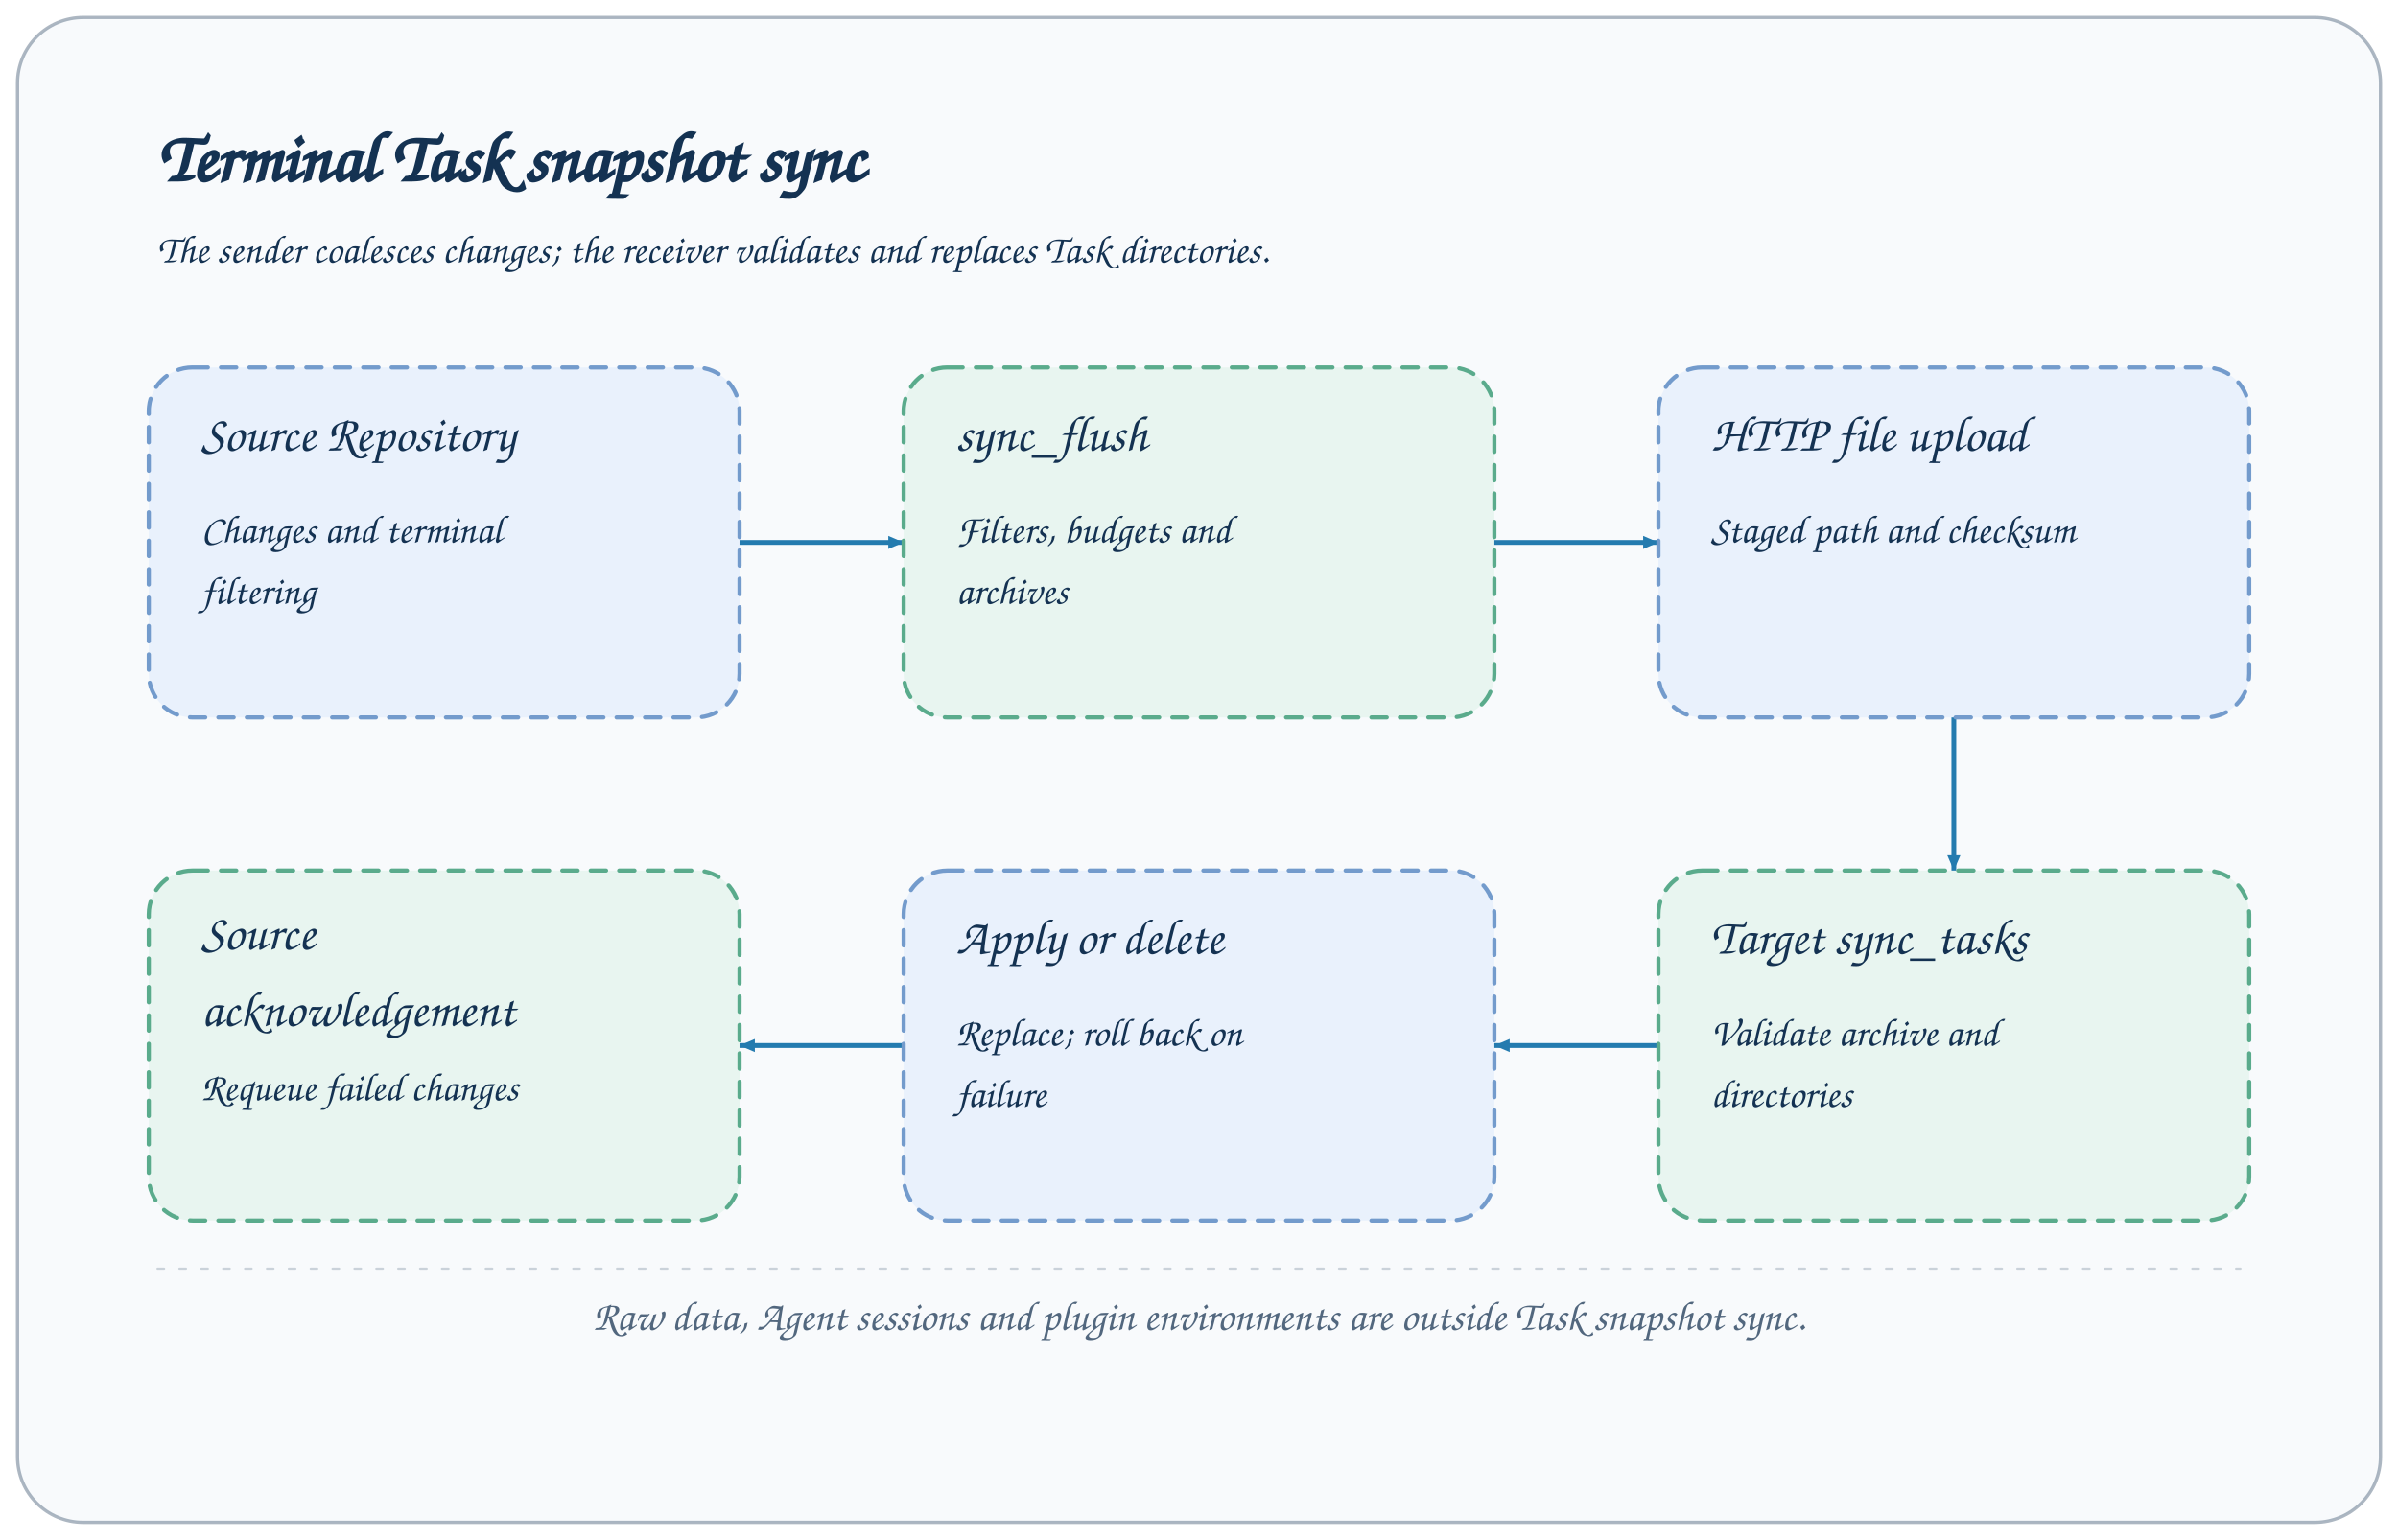
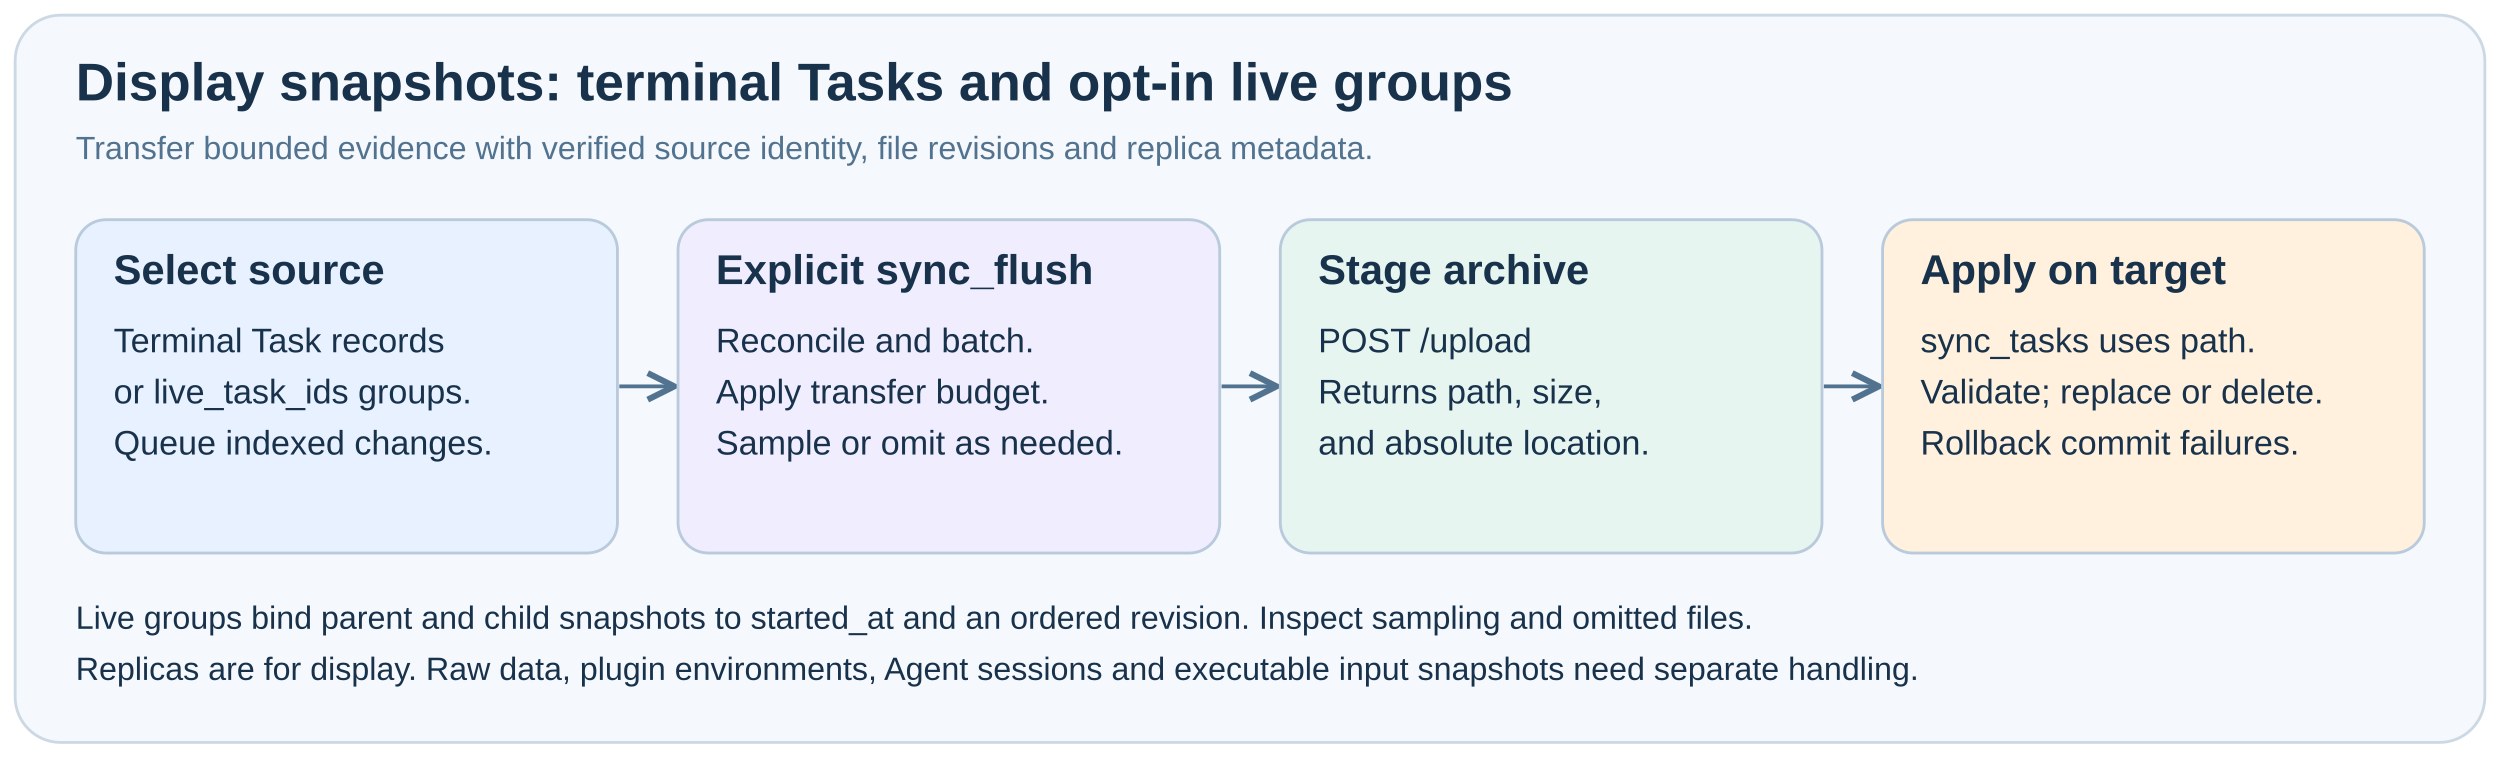
- <svg xmlns="http://www.w3.org/2000/svg" width="1096" height="704" viewBox="0 0 1096 704" role="img" aria-labelledby="title desc">
+ <svg xmlns="http://www.w3.org/2000/svg" width="1320" height="400" viewBox="0 0 1320 400" role="img" aria-labelledby="title desc">
  <defs>
-     <marker id="arrow" viewBox="0 0 8 6" refX="7" refY="3" markerWidth="8" markerHeight="6" markerUnits="userSpaceOnUse" orient="auto-start-reverse">
-       <path d="M 0 0 L 7 3 L 0 6 z" fill="#247baf" />
+     <marker id="arrow" markerWidth="9" markerHeight="9" refX="8" refY="4.5" orient="auto">
+       <path d="M1 1 L8 4.5 L1 8" fill="none" stroke="#52738f" stroke-width="1.6" />
    </marker>
  </defs>
-   <rect x="8" y="8" width="1080.0" height="688.0" rx="30" fill="#f8fafc" stroke="#143252" stroke-width="1.5" stroke-linejoin="round" stroke-opacity="0.35" />
-   <g transform="translate(28 28)" font-family="'Comic Sans MS', 'Chalkboard SE', 'Comic Neue', cursive" data-diagram-content="true">
-     <path d="M 385 450 H 310" fill="none" stroke="#247baf" stroke-width="2.2" stroke-linecap="round" stroke-linejoin="round" marker-end="url(#arrow)" />
-     <path d="M 730 450 H 655" fill="none" stroke="#247baf" stroke-width="2.2" stroke-linecap="round" stroke-linejoin="round" marker-end="url(#arrow)" />
-     <path d="M 865 300 V 370" fill="none" stroke="#247baf" stroke-width="2.2" stroke-linecap="round" stroke-linejoin="round" marker-end="url(#arrow)" />
-     <path d="M 655 220 H 730" fill="none" stroke="#247baf" stroke-width="2.2" stroke-linecap="round" stroke-linejoin="round" marker-end="url(#arrow)" />
-     <path d="M 310 220 H 385" fill="none" stroke="#247baf" stroke-width="2.2" stroke-linecap="round" stroke-linejoin="round" marker-end="url(#arrow)" />
-     <g font-family="'Comic Sans MS', 'Chalkboard SE', 'Comic Neue', cursive" fill="#143252">
-       <text x="44" y="55" font-size="32" font-weight="700" text-anchor="start">Terminal Task snapshot sync</text>
-       <rect x="40" y="140" width="270" height="160" rx="20" fill="#e9f1fc" stroke="#739bcc" stroke-width="1.9" stroke-dasharray="7 6" stroke-linecap="round" />
-       <text x="64.0" y="178" text-anchor="start" font-size="23.0" font-weight="600">Source Repository</text>
-       <rect x="385" y="140" width="270" height="160" rx="20" fill="#e8f5f0" stroke="#5aab8c" stroke-width="1.9" stroke-dasharray="7 6" stroke-linecap="round" />
-       <text x="409.0" y="178" text-anchor="start" font-size="23.0" font-weight="600">sync_flush</text>
-       <rect x="730" y="140" width="270" height="160" rx="20" fill="#e9f1fc" stroke="#739bcc" stroke-width="1.9" stroke-dasharray="7 6" stroke-linecap="round" />
-       <text x="754.0" y="178" text-anchor="start" font-size="23.0" font-weight="600">HTTP file upload</text>
-       <text x="754.0" y="220" text-anchor="start" font-size="18">Staged path and checksum</text>
-       <rect x="730.0" y="370" width="270" height="160" rx="20" fill="#e8f5f0" stroke="#5aab8c" stroke-width="1.9" stroke-dasharray="7 6" stroke-linecap="round" />
-       <text x="754.0" y="408" text-anchor="start" font-size="23.0" font-weight="600">Target sync_tasks</text>
-       <rect x="385.0" y="370" width="270" height="160" rx="20" fill="#e9f1fc" stroke="#739bcc" stroke-width="1.9" stroke-dasharray="7 6" stroke-linecap="round" />
-       <text x="409.0" y="408" text-anchor="start" font-size="23.0" font-weight="600">Apply or delete</text>
-       <rect x="40.0" y="370" width="270" height="160" rx="20" fill="#e8f5f0" stroke="#5aab8c" stroke-width="1.9" stroke-dasharray="7 6" stroke-linecap="round" />
-       <text x="64.0" y="475" text-anchor="start" font-size="18">Requeue failed changes</text>
-       <text x="520.0" y="580.0" font-size="19" fill="#52677e" text-anchor="middle">Raw data, Agent sessions and plugin environments are outside Task snapshot sync.</text>
-       <text x="44" y="92.0" font-size="18" fill="#143252" text-anchor="start">The sender coalesces changes; the receiver validates and replaces Task directories.</text>
-       <text x="64.0" y="220" text-anchor="start" font-size="18">Changes and terminal</text>
-       <text x="64.0" y="248" text-anchor="start" font-size="18">filtering</text>
-       <text x="409.0" y="220" text-anchor="start" font-size="18">Filters, budgets and</text>
-       <text x="409.0" y="248" text-anchor="start" font-size="18">archives</text>
-       <text x="754.0" y="450" text-anchor="start" font-size="18">Validate archive and</text>
-       <text x="754.0" y="478" text-anchor="start" font-size="18">directories</text>
-       <text x="409.0" y="450" text-anchor="start" font-size="18">Replace; roll back on</text>
-       <text x="409.0" y="478" text-anchor="start" font-size="18">failure</text>
-       <text x="64.0" y="406" text-anchor="start" font-size="23.0" font-weight="600">Source</text>
-       <text x="64.0" y="441" text-anchor="start" font-size="23.0" font-weight="600">acknowledgement</text>
-     </g>
-     <path d="M 44 552 H 996" fill="none" stroke="#143252" stroke-opacity="0.2" stroke-width="1" stroke-dasharray="3 7" stroke-linecap="round" />
+   <rect x="8" y="8" width="1304" height="384" rx="24" fill="#f5f8fc" stroke="#ccd9e5" stroke-width="1.5" />
+   <g font-family="Arial, Helvetica, sans-serif" fill="#18324b" data-diagram-content="true">
+     <text x="40" y="53" font-size="28" font-weight="700">Display snapshots: terminal Tasks and opt-in live groups</text>
+     <text x="40" y="84" font-size="17" fill="#52738f">Transfer bounded evidence with verified source identity, file revisions and replica metadata.</text>
+     <rect x="40" y="116" width="286" height="176" rx="16" fill="#e8f1ff" stroke="#b8cadb" stroke-width="1.5" />
+     <text x="60" y="150" font-size="22" font-weight="700">Select source</text>
+     <text x="60" y="186" font-size="18">Terminal Task records</text>
+     <text x="60" y="213" font-size="18">or live_task_ids groups.</text>
+     <text x="60" y="240" font-size="18">Queue indexed changes.</text>
+     <path d="M 327 204 H 356" fill="none" stroke="#52738f" stroke-width="2" stroke-linejoin="round" marker-end="url(#arrow)" />
+     <rect x="358" y="116" width="286" height="176" rx="16" fill="#f0edff" stroke="#b8cadb" stroke-width="1.5" />
+     <text x="378" y="150" font-size="22" font-weight="700">Explicit sync_flush</text>
+     <text x="378" y="186" font-size="18">Reconcile and batch.</text>
+     <text x="378" y="213" font-size="18">Apply transfer budget.</text>
+     <text x="378" y="240" font-size="18">Sample or omit as needed.</text>
+     <path d="M 645 204 H 674" fill="none" stroke="#52738f" stroke-width="2" stroke-linejoin="round" marker-end="url(#arrow)" />
+     <rect x="676" y="116" width="286" height="176" rx="16" fill="#e7f5f1" stroke="#b8cadb" stroke-width="1.5" />
+     <text x="696" y="150" font-size="22" font-weight="700">Stage archive</text>
+     <text x="696" y="186" font-size="18">POST /upload</text>
+     <text x="696" y="213" font-size="18">Returns path, size,</text>
+     <text x="696" y="240" font-size="18">and absolute location.</text>
+     <path d="M 963 204 H 992" fill="none" stroke="#52738f" stroke-width="2" stroke-linejoin="round" marker-end="url(#arrow)" />
+     <rect x="994" y="116" width="286" height="176" rx="16" fill="#fff1dd" stroke="#b8cadb" stroke-width="1.5" />
+     <text x="1014" y="150" font-size="22" font-weight="700">Apply on target</text>
+     <text x="1014" y="186" font-size="18">sync_tasks uses path.</text>
+     <text x="1014" y="213" font-size="18">Validate; replace or delete.</text>
+     <text x="1014" y="240" font-size="18">Rollback commit failures.</text>
+     <text x="40" y="332" font-size="17">Live groups bind parent and child snapshots to started_at and an ordered revision. Inspect sampling and omitted files.</text>
+     <text x="40" y="359" font-size="17">Replicas are for display. Raw data, plugin environments, Agent sessions and executable input snapshots need separate handling.</text>
  </g>
</svg>
